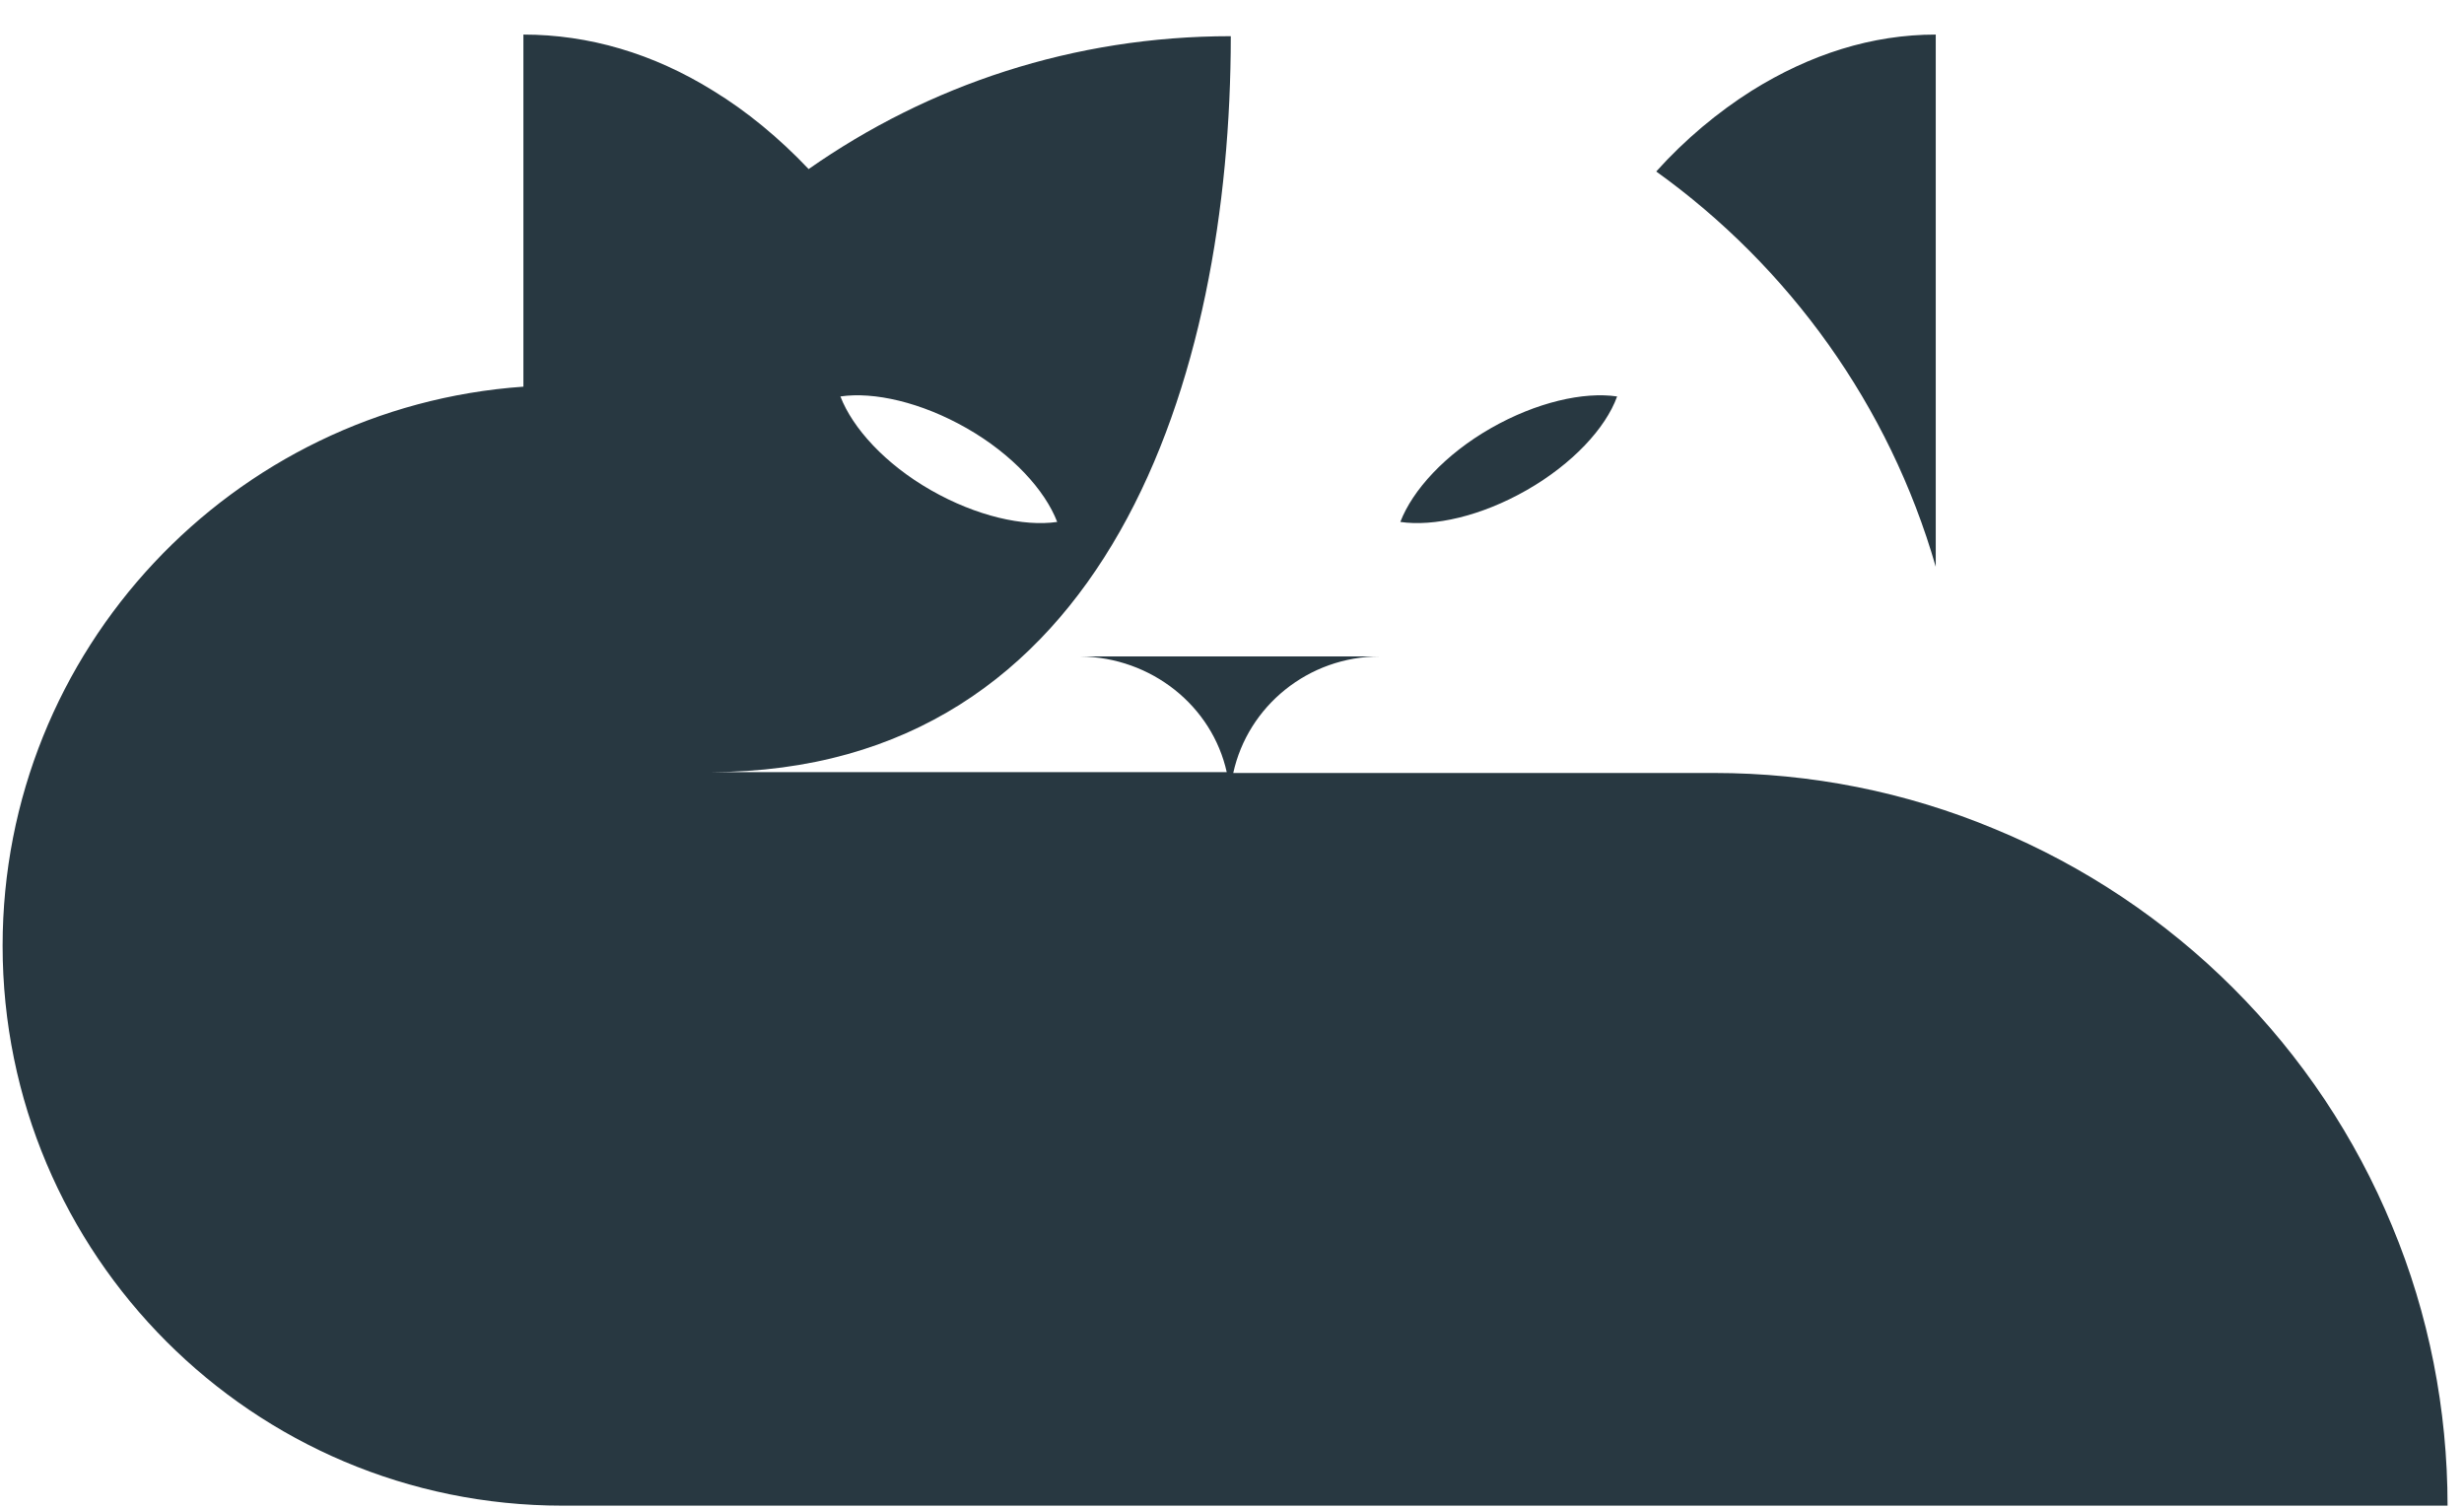
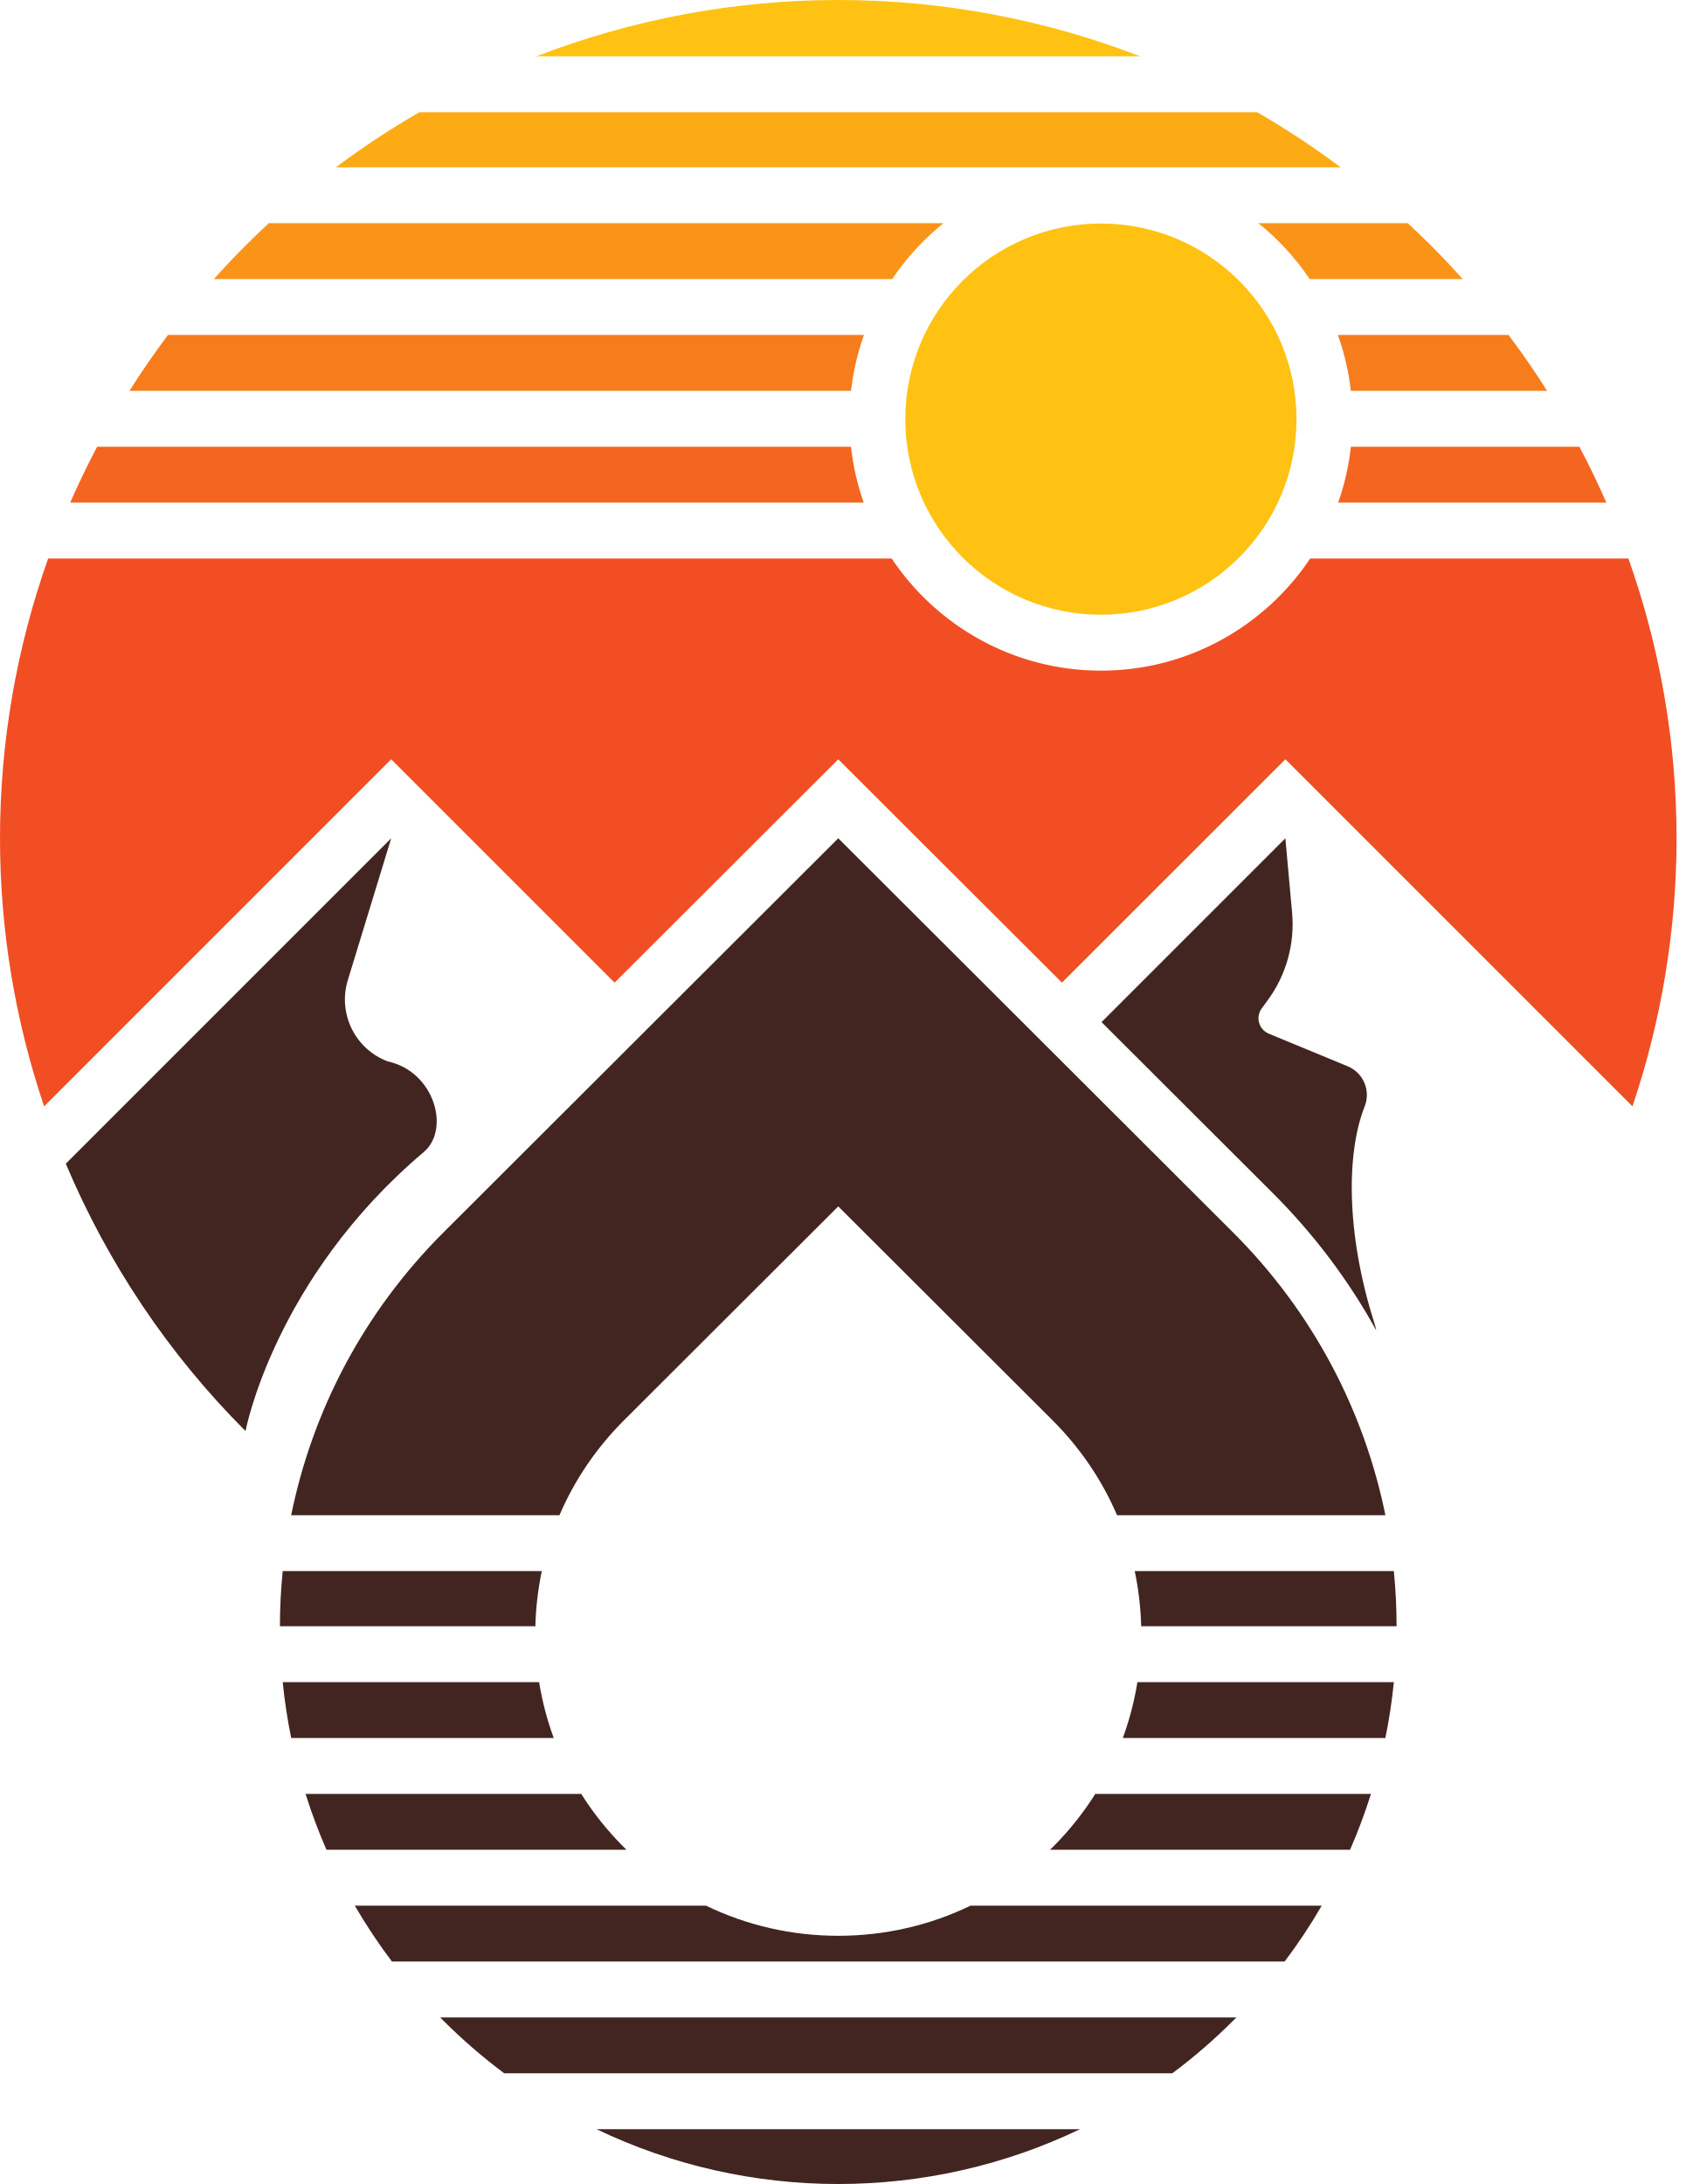
- <svg xmlns="http://www.w3.org/2000/svg" width="67" height="41" viewBox="0 0 67 41" fill="none">
-   <path d="M45.035 4.663C45.833 3.777 46.719 3.045 47.628 2.469C49.224 1.472 50.908 0.94 52.636 0.94V15.411C51.373 11.023 48.648 7.256 45.035 4.663ZM66.553 40.94H15.296C6.875 40.94 0.071 34.115 0.071 25.716C0.071 17.671 6.321 11.068 14.232 10.514V0.94C16.005 0.94 17.756 1.45 19.395 2.469C20.304 3.023 21.19 3.755 21.988 4.597C25.246 2.314 29.19 0.984 33.467 0.984C33.467 10.225 30.143 20.973 19.329 20.995H33.357C32.958 19.201 31.318 17.871 29.368 17.849H37.523C35.573 17.849 33.933 19.201 33.534 21.018H46.609C49.224 21.018 51.816 21.527 54.254 22.547C56.67 23.544 58.886 25.029 60.725 26.868C62.587 28.73 64.049 30.924 65.046 33.339C66.044 35.732 66.553 38.325 66.553 40.94ZM22.852 10.78C23.185 11.644 24.071 12.619 25.312 13.328C26.553 14.037 27.839 14.325 28.747 14.192C28.415 13.328 27.528 12.353 26.287 11.644C25.046 10.935 23.761 10.646 22.852 10.78ZM41.512 13.328C40.271 14.037 38.985 14.325 38.077 14.192C38.409 13.328 39.296 12.353 40.537 11.644C41.778 10.935 43.063 10.646 43.972 10.78C43.661 11.644 42.753 12.619 41.512 13.328Z" fill="#283841" />
+ <svg xmlns="http://www.w3.org/2000/svg" width="31" height="40" viewBox="0 0 31 40" fill="none">
+   <path d="M6.37 17.953L7.165 15.353L1.205 21.313C1.969 23.126 3.08 24.793 4.497 26.21C4.497 26.21 5.02 23.418 7.76 21.101C8.252 20.685 7.959 19.625 7.1 19.439C6.503 19.213 6.184 18.564 6.37 17.953Z" fill="#422520" />
+   <path d="M23.308 21.848C24.064 22.602 24.699 23.446 25.206 24.365C25.199 24.328 25.191 24.293 25.18 24.258C24.636 22.558 24.668 21.085 24.994 20.266C25.109 19.976 24.972 19.648 24.683 19.529L23.239 18.932C23.055 18.856 22.991 18.627 23.11 18.467L23.213 18.327C23.557 17.862 23.718 17.287 23.665 16.712L23.542 15.353L20.175 18.72L23.308 21.848Z" fill="#422520" />
+   <path d="M15.353 0C13.445 0 11.572 0.356 9.825 1.031H20.882C19.135 0.356 17.262 0 15.353 0Z" fill="#FFC212" />
+   <path d="M24.742 8.182H28.927C29.105 8.517 29.269 8.858 29.421 9.205H24.509C24.624 8.879 24.703 8.536 24.742 8.182ZM15.586 8.182H1.779C1.602 8.517 1.438 8.858 1.286 9.205H15.819C15.704 8.879 15.625 8.536 15.586 8.182Z" fill="#F46520" />
+   <path d="M29.825 10.229H23.997C23.17 11.466 21.761 12.283 20.164 12.283C18.567 12.283 17.158 11.466 16.331 10.229H0.882C0.304 11.86 0 13.591 0 15.353C0 17.038 0.278 18.695 0.808 20.263L6.441 14.63L7.165 13.906L11.256 17.997L14.63 14.629L15.353 13.907L16.076 14.629L19.45 17.997L23.542 13.906L29.899 20.263C30.428 18.695 30.707 17.038 30.707 15.353C30.707 13.591 30.403 11.86 29.825 10.229Z" fill="#F14E23" />
+   <path d="M23.022 2.054H7.684C7.155 2.359 6.643 2.696 6.152 3.064H24.554C24.063 2.696 23.551 2.359 23.022 2.054Z" fill="#FCAB15" />
+   <path d="M24.504 6.134H27.629C27.879 6.467 28.115 6.808 28.336 7.158H24.741C24.701 6.803 24.62 6.46 24.504 6.134ZM15.824 6.134H3.077C2.828 6.467 2.591 6.808 2.371 7.158H15.587C15.627 6.803 15.708 6.46 15.824 6.134Z" fill="#F77C1C" />
+   <path d="M23.047 4.087H25.782C25.927 4.221 26.07 4.357 26.21 4.497C26.409 4.697 26.602 4.902 26.79 5.111H23.987C23.727 4.724 23.409 4.379 23.047 4.087ZM17.281 4.087H4.924C4.78 4.221 4.637 4.357 4.497 4.497C4.297 4.697 4.104 4.902 3.917 5.111H16.341C16.601 4.724 16.919 4.379 17.281 4.087Z" fill="#F99419" />
+   <path d="M20.164 11.259C22.142 11.259 23.746 9.655 23.746 7.677C23.746 5.698 22.142 4.094 20.164 4.094C18.185 4.094 16.581 5.698 16.581 7.677C16.581 9.655 18.185 11.259 20.164 11.259Z" fill="#FFC212" />
+   <path d="M19.782 38.996H10.925C13.716 40.335 16.99 40.335 19.782 38.996Z" fill="#422520" />
+   <path d="M5.178 28.774C5.144 29.11 5.127 29.447 5.127 29.784H9.806C9.814 29.441 9.854 29.104 9.923 28.774H5.178Z" fill="#422520" />
+   <path d="M17.776 34.902C17.03 35.263 16.207 35.454 15.353 35.454C14.5 35.454 13.676 35.263 12.93 34.902H6.498C6.702 35.253 6.929 35.595 7.178 35.925H23.529C23.778 35.595 24.005 35.253 24.208 34.902H17.776Z" fill="#422520" />
+   <path d="M8.062 36.949C8.082 36.969 8.102 36.99 8.122 37.01C8.475 37.362 8.847 37.683 9.235 37.972H21.472C21.86 37.683 22.232 37.362 22.584 37.01C22.605 36.99 22.624 36.969 22.645 36.949H8.062Z" fill="#422520" />
+   <path d="M10.247 27.751C10.521 27.111 10.918 26.523 11.426 26.015L15.353 22.095L19.28 26.015C19.788 26.523 20.185 27.111 20.459 27.751H25.374C24.988 25.853 24.058 24.044 22.584 22.572L15.353 15.353L8.122 22.572C6.648 24.044 5.719 25.853 5.333 27.751H10.247Z" fill="#422520" />
+   <path d="M20.783 28.774C20.852 29.104 20.892 29.441 20.901 29.784H25.579C25.579 29.447 25.562 29.11 25.529 28.774H20.783Z" fill="#422520" />
+   <path d="M10.142 31.831C10.02 31.501 9.931 31.158 9.874 30.808H5.178C5.212 31.151 5.264 31.492 5.333 31.831H10.142Z" fill="#422520" />
+   <path d="M20.061 32.855C19.841 33.204 19.58 33.532 19.28 33.831C19.264 33.847 19.248 33.862 19.232 33.878H24.727C24.874 33.543 25.001 33.201 25.11 32.855H20.061Z" fill="#422520" />
+   <path d="M20.832 30.808C20.776 31.158 20.686 31.501 20.565 31.831H25.374C25.443 31.492 25.495 31.151 25.529 30.808H20.832Z" fill="#422520" />
+   <path d="M11.475 33.878C11.458 33.862 11.442 33.847 11.426 33.831C11.126 33.532 10.865 33.204 10.645 32.855H5.596C5.705 33.201 5.833 33.543 5.979 33.878H11.475Z" fill="#422520" />
</svg>
